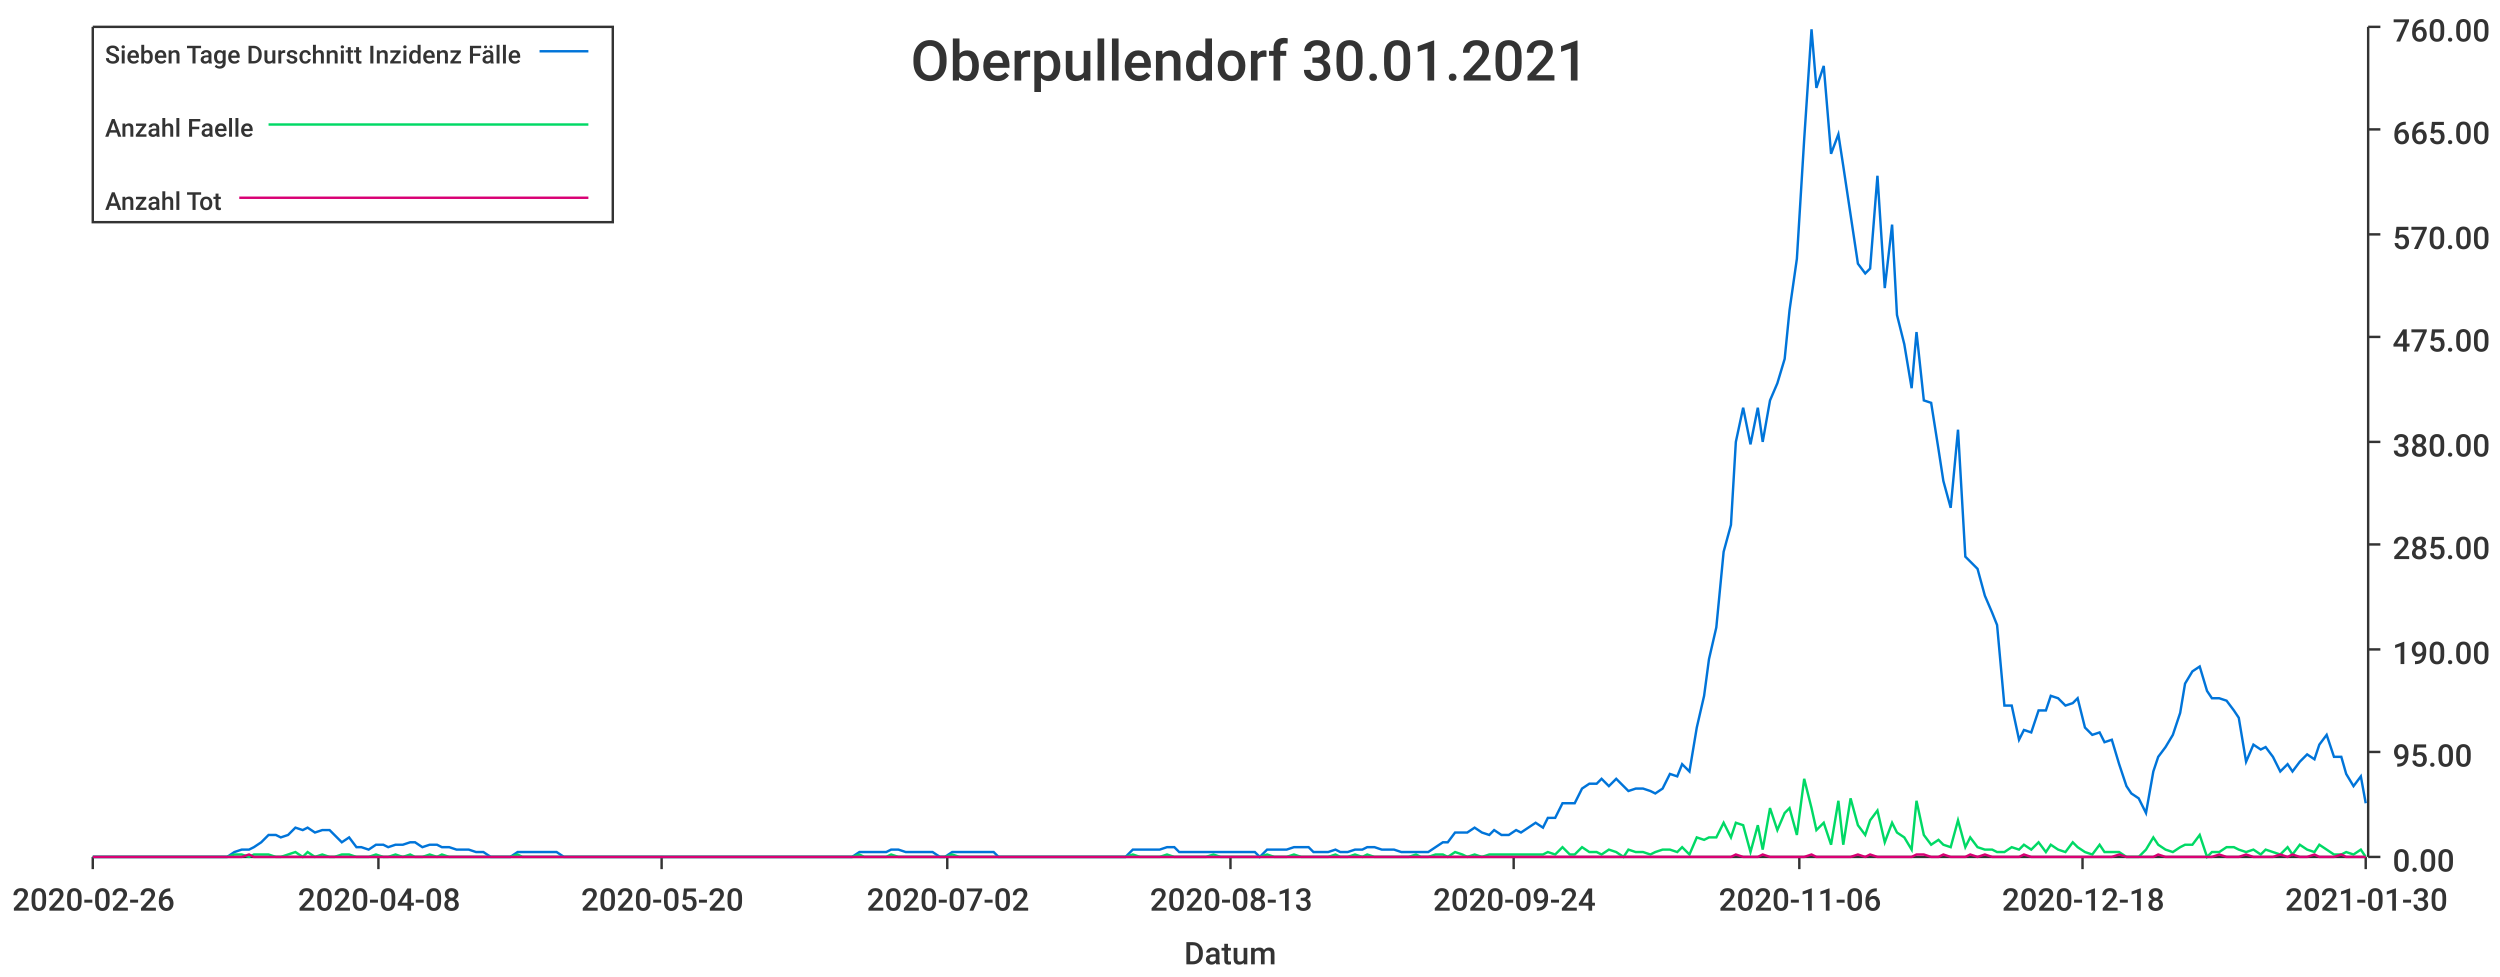
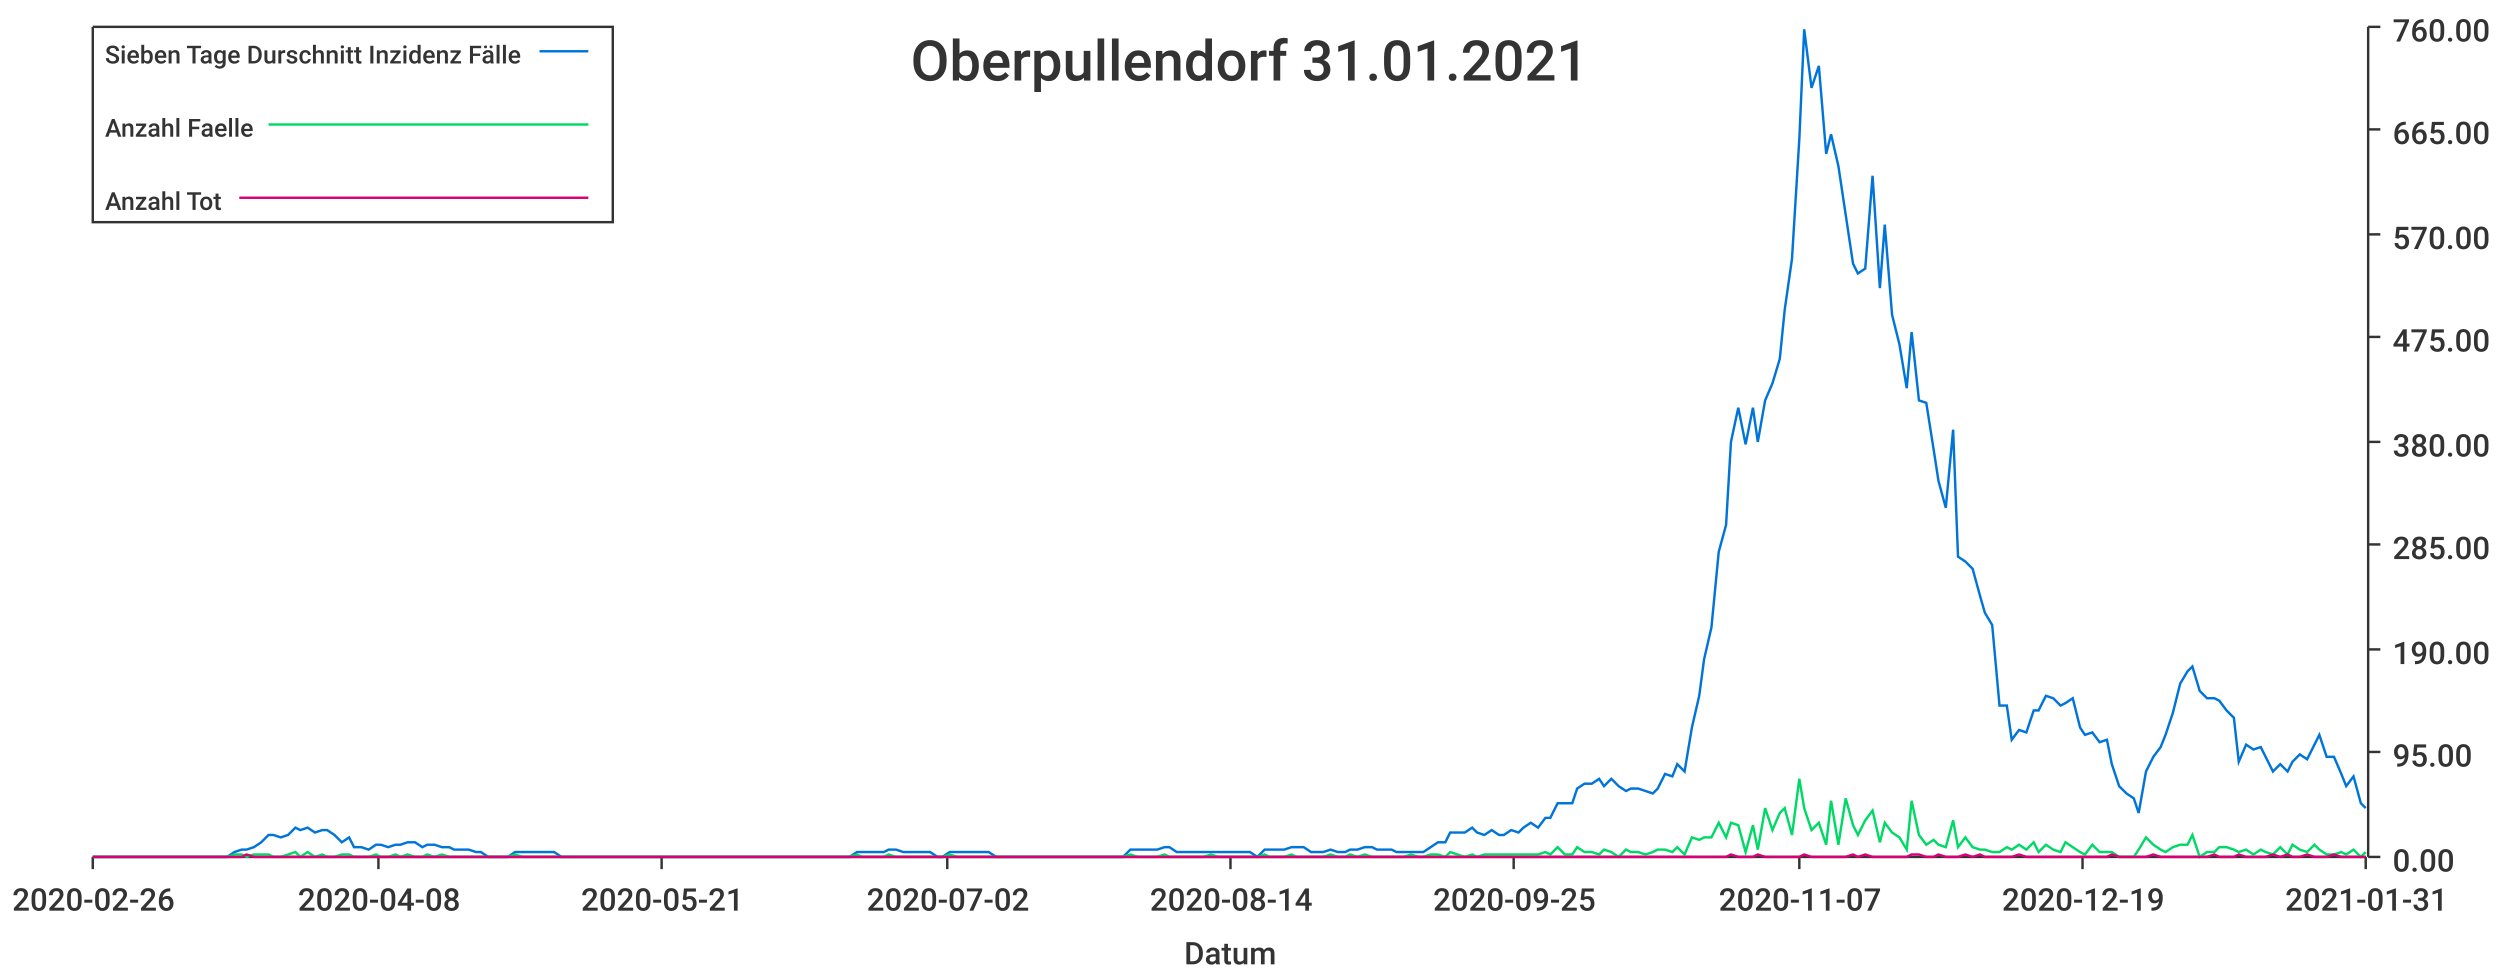
<svg xmlns="http://www.w3.org/2000/svg" width="1024" height="400">\n<path d="M 0 0 L 1024 0 L 1024 400 L 0 400 L 0 0" style="stroke-width:0;stroke:rgba(255,255,255,1.0);fill:rgba(255,255,255,1.0)" />
  <path d="M 38 11 L 969 11 L 969 351 L 38 351 L 38 11" style="stroke-width:0;stroke:rgba(255,255,255,1.0);fill:rgba(255,255,255,1.0)" />
  <path d="M 38 351 L 969 351" style="stroke-width:1;stroke:rgba(51,51,51,1.0);fill:none" />
  <path d="M 38 351 L 38 356" style="stroke-width:1;stroke:rgba(51,51,51,1.0);fill:none" />
  <text x="5" y="373" style="stroke-width:0;stroke:none;fill:rgba(51,51,51,1.0);font-size:12.8px;font-family:'Roboto Medium',sans-serif">2020-02-26</text>
  <path d="M 155 351 L 155 356" style="stroke-width:1;stroke:rgba(51,51,51,1.0);fill:none" />
  <text x="122" y="373" style="stroke-width:0;stroke:none;fill:rgba(51,51,51,1.0);font-size:12.8px;font-family:'Roboto Medium',sans-serif">2020-04-08</text>
  <path d="M 271 351 L 271 356" style="stroke-width:1;stroke:rgba(51,51,51,1.0);fill:none" />
-   <text x="238" y="373" style="stroke-width:0;stroke:none;fill:rgba(51,51,51,1.0);font-size:12.8px;font-family:'Roboto Medium',sans-serif">2020-05-20</text>
+   <text x="238" y="373" style="stroke-width:0;stroke:none;fill:rgba(51,51,51,1.0);font-size:12.8px;font-family:'Roboto Medium',sans-serif">2020-05-21</text>
  <path d="M 388 351 L 388 356" style="stroke-width:1;stroke:rgba(51,51,51,1.0);fill:none" />
  <text x="355" y="373" style="stroke-width:0;stroke:none;fill:rgba(51,51,51,1.0);font-size:12.8px;font-family:'Roboto Medium',sans-serif">2020-07-02</text>
  <path d="M 504 351 L 504 356" style="stroke-width:1;stroke:rgba(51,51,51,1.0);fill:none" />
-   <text x="471" y="373" style="stroke-width:0;stroke:none;fill:rgba(51,51,51,1.0);font-size:12.8px;font-family:'Roboto Medium',sans-serif">2020-08-13</text>
+   <text x="471" y="373" style="stroke-width:0;stroke:none;fill:rgba(51,51,51,1.0);font-size:12.8px;font-family:'Roboto Medium',sans-serif">2020-08-14</text>
  <path d="M 620 351 L 620 356" style="stroke-width:1;stroke:rgba(51,51,51,1.0);fill:none" />
-   <text x="587" y="373" style="stroke-width:0;stroke:none;fill:rgba(51,51,51,1.0);font-size:12.8px;font-family:'Roboto Medium',sans-serif">2020-09-24</text>
+   <text x="587" y="373" style="stroke-width:0;stroke:none;fill:rgba(51,51,51,1.0);font-size:12.8px;font-family:'Roboto Medium',sans-serif">2020-09-25</text>
  <path d="M 737 351 L 737 356" style="stroke-width:1;stroke:rgba(51,51,51,1.0);fill:none" />
-   <text x="704" y="373" style="stroke-width:0;stroke:none;fill:rgba(51,51,51,1.0);font-size:12.8px;font-family:'Roboto Medium',sans-serif">2020-11-06</text>
+   <text x="704" y="373" style="stroke-width:0;stroke:none;fill:rgba(51,51,51,1.0);font-size:12.8px;font-family:'Roboto Medium',sans-serif">2020-11-07</text>
  <path d="M 853 351 L 853 356" style="stroke-width:1;stroke:rgba(51,51,51,1.0);fill:none" />
-   <text x="820" y="373" style="stroke-width:0;stroke:none;fill:rgba(51,51,51,1.0);font-size:12.8px;font-family:'Roboto Medium',sans-serif">2020-12-18</text>
+   <text x="820" y="373" style="stroke-width:0;stroke:none;fill:rgba(51,51,51,1.0);font-size:12.8px;font-family:'Roboto Medium',sans-serif">2020-12-19</text>
  <path d="M 969 351 L 969 356" style="stroke-width:1;stroke:rgba(51,51,51,1.0);fill:none" />
-   <text x="936" y="373" style="stroke-width:0;stroke:none;fill:rgba(51,51,51,1.0);font-size:12.8px;font-family:'Roboto Medium',sans-serif">2021-01-30</text>
+   <text x="936" y="373" style="stroke-width:0;stroke:none;fill:rgba(51,51,51,1.0);font-size:12.8px;font-family:'Roboto Medium',sans-serif">2021-01-31</text>
  <text x="485" y="395" style="stroke-width:0;stroke:none;fill:rgba(51,51,51,1.0);font-size:12.8px;font-family:'Roboto Medium',sans-serif">Datum</text>
  <path d="M 970 351 L 970 11" style="stroke-width:1;stroke:rgba(51,51,51,1.0);fill:none" />
  <path d="M 970 351 L 975 351" style="stroke-width:1;stroke:rgba(51,51,51,1.0);fill:none" />
  <text x="980" y="357" style="stroke-width:0;stroke:none;fill:rgba(51,51,51,1.0);font-size:12.8px;font-family:'Roboto Medium',sans-serif">0.00</text>
  <path d="M 970 308 L 975 308" style="stroke-width:1;stroke:rgba(51,51,51,1.0);fill:none" />
  <text x="980" y="314" style="stroke-width:0;stroke:none;fill:rgba(51,51,51,1.0);font-size:12.8px;font-family:'Roboto Medium',sans-serif">95.00</text>
  <path d="M 970 266 L 975 266" style="stroke-width:1;stroke:rgba(51,51,51,1.0);fill:none" />
  <text x="980" y="272" style="stroke-width:0;stroke:none;fill:rgba(51,51,51,1.0);font-size:12.8px;font-family:'Roboto Medium',sans-serif">190.00</text>
  <path d="M 970 223 L 975 223" style="stroke-width:1;stroke:rgba(51,51,51,1.0);fill:none" />
  <text x="980" y="229" style="stroke-width:0;stroke:none;fill:rgba(51,51,51,1.0);font-size:12.8px;font-family:'Roboto Medium',sans-serif">285.00</text>
  <path d="M 970 181 L 975 181" style="stroke-width:1;stroke:rgba(51,51,51,1.0);fill:none" />
  <text x="980" y="187" style="stroke-width:0;stroke:none;fill:rgba(51,51,51,1.0);font-size:12.8px;font-family:'Roboto Medium',sans-serif">380.00</text>
  <path d="M 970 138 L 975 138" style="stroke-width:1;stroke:rgba(51,51,51,1.0);fill:none" />
  <text x="980" y="144" style="stroke-width:0;stroke:none;fill:rgba(51,51,51,1.0);font-size:12.8px;font-family:'Roboto Medium',sans-serif">475.00</text>
  <path d="M 970 96 L 975 96" style="stroke-width:1;stroke:rgba(51,51,51,1.0);fill:none" />
  <text x="980" y="102" style="stroke-width:0;stroke:none;fill:rgba(51,51,51,1.0);font-size:12.8px;font-family:'Roboto Medium',sans-serif">570.00</text>
  <path d="M 970 53 L 975 53" style="stroke-width:1;stroke:rgba(51,51,51,1.0);fill:none" />
  <text x="980" y="59" style="stroke-width:0;stroke:none;fill:rgba(51,51,51,1.0);font-size:12.8px;font-family:'Roboto Medium',sans-serif">665.00</text>
  <path d="M 970 11 L 975 11" style="stroke-width:1;stroke:rgba(51,51,51,1.0);fill:none" />
  <text x="980" y="17" style="stroke-width:0;stroke:none;fill:rgba(51,51,51,1.0);font-size:12.8px;font-family:'Roboto Medium',sans-serif">760.00</text>
-   <path d="M 38 351 L 41 351 L 44 351 L 47 351 L 49 351 L 52 351 L 55 351 L 58 351 L 60 351 L 63 351 L 66 351 L 69 351 L 71 351 L 74 351 L 77 351 L 80 351 L 82 351 L 85 351 L 88 351 L 91 351 L 93 351 L 96 349 L 99 348 L 102 348 L 104 347 L 107 345 L 110 342 L 113 342 L 115 343 L 118 342 L 121 339 L 124 340 L 126 339 L 129 341 L 132 340 L 135 340 L 137 342 L 140 345 L 143 343 L 146 347 L 148 347 L 151 348 L 154 346 L 157 346 L 159 347 L 162 346 L 165 346 L 168 345 L 170 345 L 173 347 L 176 346 L 179 346 L 181 347 L 184 347 L 187 348 L 190 348 L 192 348 L 195 349 L 198 349 L 201 351 L 203 351 L 206 351 L 209 351 L 212 349 L 214 349 L 217 349 L 220 349 L 223 349 L 225 349 L 228 349 L 231 351 L 233 351 L 236 351 L 239 351 L 242 351 L 244 351 L 247 351 L 250 351 L 253 351 L 255 351 L 258 351 L 261 351 L 264 351 L 266 351 L 269 351 L 272 351 L 275 351 L 277 351 L 280 351 L 283 351 L 286 351 L 288 351 L 291 351 L 294 351 L 297 351 L 299 351 L 302 351 L 305 351 L 308 351 L 310 351 L 313 351 L 316 351 L 319 351 L 321 351 L 324 351 L 327 351 L 330 351 L 332 351 L 335 351 L 338 351 L 341 351 L 343 351 L 346 351 L 349 351 L 352 349 L 354 349 L 357 349 L 360 349 L 363 349 L 365 348 L 368 348 L 371 349 L 374 349 L 376 349 L 379 349 L 382 349 L 385 351 L 387 351 L 390 349 L 393 349 L 396 349 L 398 349 L 401 349 L 404 349 L 407 349 L 409 351 L 412 351 L 415 351 L 417 351 L 420 351 L 423 351 L 426 351 L 428 351 L 431 351 L 434 351 L 437 351 L 439 351 L 442 351 L 445 351 L 448 351 L 450 351 L 453 351 L 456 351 L 459 351 L 461 351 L 464 348 L 467 348 L 470 348 L 472 348 L 475 348 L 478 347 L 481 347 L 483 349 L 486 349 L 489 349 L 492 349 L 494 349 L 497 349 L 500 349 L 503 349 L 505 349 L 508 349 L 511 349 L 514 349 L 516 351 L 519 348 L 522 348 L 525 348 L 527 348 L 530 347 L 533 347 L 536 347 L 538 349 L 541 349 L 544 349 L 547 348 L 549 349 L 552 349 L 555 348 L 558 348 L 560 347 L 563 347 L 566 348 L 569 348 L 571 348 L 574 349 L 577 349 L 580 349 L 582 349 L 585 349 L 588 347 L 591 345 L 593 345 L 596 341 L 599 341 L 601 341 L 604 339 L 607 341 L 610 342 L 612 340 L 615 342 L 618 342 L 621 340 L 623 341 L 626 339 L 629 337 L 632 339 L 634 335 L 637 335 L 640 329 L 643 329 L 645 329 L 648 323 L 651 321 L 654 321 L 656 319 L 659 322 L 662 319 L 665 322 L 667 324 L 670 323 L 673 323 L 676 324 L 678 325 L 681 323 L 684 317 L 687 318 L 689 313 L 692 316 L 695 298 L 698 285 L 700 270 L 703 257 L 706 226 L 709 215 L 711 181 L 714 167 L 717 182 L 720 167 L 722 181 L 725 164 L 728 157 L 731 147 L 733 127 L 736 106 L 739 57 L 742 12 L 744 36 L 747 27 L 750 63 L 753 55 L 755 68 L 758 88 L 761 108 L 764 112 L 766 110 L 769 72 L 772 118 L 775 92 L 777 129 L 780 141 L 783 159 L 785 136 L 788 164 L 791 165 L 794 184 L 796 197 L 799 208 L 802 176 L 805 228 L 807 230 L 810 233 L 813 244 L 816 251 L 818 256 L 821 289 L 824 289 L 827 303 L 829 299 L 832 300 L 835 291 L 838 291 L 840 285 L 843 286 L 846 289 L 849 288 L 851 286 L 854 298 L 857 301 L 860 300 L 862 304 L 865 303 L 868 313 L 871 322 L 873 325 L 876 327 L 879 333 L 882 316 L 884 310 L 887 306 L 890 301 L 893 292 L 895 280 L 898 275 L 901 273 L 904 283 L 906 286 L 909 286 L 912 287 L 915 291 L 917 294 L 920 312 L 923 305 L 926 307 L 928 306 L 931 310 L 934 316 L 937 313 L 939 316 L 942 312 L 945 309 L 948 311 L 950 305 L 953 301 L 956 310 L 959 310 L 961 317 L 964 322 L 967 318 L 969 329" style="stroke-width:1;stroke:rgba(0,116,217,1.0);fill:none" />
-   <path d="M 38 351 L 41 351 L 44 351 L 47 351 L 49 351 L 52 351 L 55 351 L 58 351 L 60 351 L 63 351 L 66 351 L 69 351 L 71 351 L 74 351 L 77 351 L 80 351 L 82 351 L 85 351 L 88 351 L 91 351 L 93 351 L 96 350 L 99 350 L 102 351 L 104 350 L 107 350 L 110 350 L 113 351 L 115 351 L 118 350 L 121 349 L 124 351 L 126 349 L 129 351 L 132 350 L 135 351 L 137 351 L 140 350 L 143 350 L 146 351 L 148 351 L 151 351 L 154 350 L 157 351 L 159 351 L 162 350 L 165 351 L 168 350 L 170 351 L 173 351 L 176 350 L 179 351 L 181 350 L 184 351 L 187 351 L 190 351 L 192 351 L 195 351 L 198 351 L 201 351 L 203 351 L 206 351 L 209 351 L 212 350 L 214 351 L 217 351 L 220 351 L 223 351 L 225 351 L 228 351 L 231 351 L 233 351 L 236 351 L 239 351 L 242 351 L 244 351 L 247 351 L 250 351 L 253 351 L 255 351 L 258 351 L 261 351 L 264 351 L 266 351 L 269 351 L 272 351 L 275 351 L 277 351 L 280 351 L 283 351 L 286 351 L 288 351 L 291 351 L 294 351 L 297 351 L 299 351 L 302 351 L 305 351 L 308 351 L 310 351 L 313 351 L 316 351 L 319 351 L 321 351 L 324 351 L 327 351 L 330 351 L 332 351 L 335 351 L 338 351 L 341 351 L 343 351 L 346 351 L 349 351 L 352 350 L 354 351 L 357 351 L 360 351 L 363 351 L 365 350 L 368 351 L 371 351 L 374 351 L 376 351 L 379 351 L 382 351 L 385 351 L 387 351 L 390 350 L 393 351 L 396 351 L 398 351 L 401 351 L 404 351 L 407 351 L 409 351 L 412 351 L 415 351 L 417 351 L 420 351 L 423 351 L 426 351 L 428 351 L 431 351 L 434 351 L 437 351 L 439 351 L 442 351 L 445 351 L 448 351 L 450 351 L 453 351 L 456 351 L 459 351 L 461 351 L 464 350 L 467 351 L 470 351 L 472 351 L 475 351 L 478 350 L 481 351 L 483 351 L 486 351 L 489 351 L 492 351 L 494 351 L 497 350 L 500 351 L 503 351 L 505 351 L 508 351 L 511 351 L 514 351 L 516 351 L 519 350 L 522 351 L 525 351 L 527 351 L 530 350 L 533 351 L 536 351 L 538 351 L 541 351 L 544 351 L 547 350 L 549 351 L 552 351 L 555 350 L 558 351 L 560 350 L 563 351 L 566 351 L 569 351 L 571 351 L 574 351 L 577 351 L 580 350 L 582 351 L 585 351 L 588 350 L 591 350 L 593 351 L 596 349 L 599 350 L 601 351 L 604 350 L 607 351 L 610 350 L 612 350 L 615 350 L 618 350 L 621 350 L 623 350 L 626 350 L 629 350 L 632 350 L 634 349 L 637 350 L 640 347 L 643 350 L 645 350 L 648 347 L 651 349 L 654 349 L 656 350 L 659 348 L 662 349 L 665 351 L 667 348 L 670 349 L 673 349 L 676 350 L 678 349 L 681 348 L 684 348 L 687 349 L 689 347 L 692 350 L 695 343 L 698 344 L 700 343 L 703 343 L 706 337 L 709 343 L 711 337 L 714 338 L 717 349 L 720 338 L 722 348 L 725 331 L 728 340 L 731 333 L 733 331 L 736 342 L 739 319 L 742 331 L 744 340 L 747 337 L 750 346 L 753 328 L 755 346 L 758 327 L 761 338 L 764 342 L 766 336 L 769 332 L 772 345 L 775 337 L 777 341 L 780 343 L 783 348 L 785 328 L 788 342 L 791 346 L 794 344 L 796 346 L 799 347 L 802 336 L 805 347 L 807 343 L 810 347 L 813 348 L 816 348 L 818 349 L 821 349 L 824 347 L 827 348 L 829 346 L 832 348 L 835 345 L 838 349 L 840 346 L 843 348 L 846 349 L 849 345 L 851 347 L 854 349 L 857 350 L 860 346 L 862 349 L 865 349 L 868 349 L 871 351 L 873 351 L 876 351 L 879 348 L 882 343 L 884 346 L 887 348 L 890 349 L 893 347 L 895 346 L 898 346 L 901 342 L 904 351 L 906 349 L 909 349 L 912 347 L 915 347 L 917 348 L 920 349 L 923 348 L 926 350 L 928 348 L 931 349 L 934 350 L 937 347 L 939 350 L 942 346 L 945 348 L 948 349 L 950 346 L 953 348 L 956 350 L 959 350 L 961 349 L 964 350 L 967 348 L 969 351" style="stroke-width:1;stroke:rgba(0,217,101,1.0);fill:none" />
-   <path d="M 38 351 L 41 351 L 44 351 L 47 351 L 49 351 L 52 351 L 55 351 L 58 351 L 60 351 L 63 351 L 66 351 L 69 351 L 71 351 L 74 351 L 77 351 L 80 351 L 82 351 L 85 351 L 88 351 L 91 351 L 93 351 L 96 351 L 99 351 L 102 350 L 104 351 L 107 351 L 110 351 L 113 351 L 115 351 L 118 351 L 121 351 L 124 351 L 126 351 L 129 351 L 132 351 L 135 351 L 137 351 L 140 351 L 143 351 L 146 351 L 148 351 L 151 351 L 154 351 L 157 351 L 159 351 L 162 351 L 165 351 L 168 351 L 170 351 L 173 351 L 176 351 L 179 351 L 181 351 L 184 351 L 187 351 L 190 351 L 192 351 L 195 351 L 198 351 L 201 351 L 203 351 L 206 351 L 209 351 L 212 351 L 214 351 L 217 351 L 220 351 L 223 351 L 225 351 L 228 351 L 231 351 L 233 351 L 236 351 L 239 351 L 242 351 L 244 351 L 247 351 L 250 351 L 253 351 L 255 351 L 258 351 L 261 351 L 264 351 L 266 351 L 269 351 L 272 351 L 275 351 L 277 351 L 280 351 L 283 351 L 286 351 L 288 351 L 291 351 L 294 351 L 297 351 L 299 351 L 302 351 L 305 351 L 308 351 L 310 351 L 313 351 L 316 351 L 319 351 L 321 351 L 324 351 L 327 351 L 330 351 L 332 351 L 335 351 L 338 351 L 341 351 L 343 351 L 346 351 L 349 351 L 352 351 L 354 351 L 357 351 L 360 351 L 363 351 L 365 351 L 368 351 L 371 351 L 374 351 L 376 351 L 379 351 L 382 351 L 385 351 L 387 351 L 390 351 L 393 351 L 396 351 L 398 351 L 401 351 L 404 351 L 407 351 L 409 351 L 412 351 L 415 351 L 417 351 L 420 351 L 423 351 L 426 351 L 428 351 L 431 351 L 434 351 L 437 351 L 439 351 L 442 351 L 445 351 L 448 351 L 450 351 L 453 351 L 456 351 L 459 351 L 461 351 L 464 351 L 467 351 L 470 351 L 472 351 L 475 351 L 478 351 L 481 351 L 483 351 L 486 351 L 489 351 L 492 351 L 494 351 L 497 351 L 500 351 L 503 351 L 505 351 L 508 351 L 511 351 L 514 351 L 516 351 L 519 351 L 522 351 L 525 351 L 527 351 L 530 351 L 533 351 L 536 351 L 538 351 L 541 351 L 544 351 L 547 351 L 549 351 L 552 351 L 555 351 L 558 351 L 560 351 L 563 351 L 566 351 L 569 351 L 571 351 L 574 351 L 577 351 L 580 351 L 582 351 L 585 351 L 588 351 L 591 351 L 593 351 L 596 351 L 599 351 L 601 351 L 604 351 L 607 351 L 610 351 L 612 351 L 615 351 L 618 351 L 621 351 L 623 351 L 626 351 L 629 351 L 632 351 L 634 351 L 637 351 L 640 351 L 643 351 L 645 351 L 648 351 L 651 351 L 654 351 L 656 351 L 659 351 L 662 351 L 665 351 L 667 351 L 670 351 L 673 351 L 676 351 L 678 351 L 681 351 L 684 351 L 687 351 L 689 351 L 692 351 L 695 351 L 698 351 L 700 351 L 703 351 L 706 351 L 709 351 L 711 350 L 714 351 L 717 351 L 720 351 L 722 350 L 725 351 L 728 351 L 731 351 L 733 351 L 736 351 L 739 351 L 742 350 L 744 351 L 747 351 L 750 351 L 753 351 L 755 351 L 758 351 L 761 350 L 764 351 L 766 350 L 769 351 L 772 351 L 775 351 L 777 351 L 780 351 L 783 351 L 785 350 L 788 350 L 791 351 L 794 351 L 796 350 L 799 351 L 802 351 L 805 351 L 807 350 L 810 351 L 813 350 L 816 351 L 818 351 L 821 351 L 824 351 L 827 351 L 829 350 L 832 351 L 835 351 L 838 351 L 840 351 L 843 351 L 846 351 L 849 351 L 851 351 L 854 351 L 857 351 L 860 351 L 862 351 L 865 351 L 868 350 L 871 351 L 873 351 L 876 351 L 879 351 L 882 351 L 884 350 L 887 351 L 890 351 L 893 351 L 895 351 L 898 351 L 901 351 L 904 351 L 906 351 L 909 350 L 912 351 L 915 351 L 917 351 L 920 350 L 923 351 L 926 351 L 928 351 L 931 351 L 934 350 L 937 351 L 939 350 L 942 351 L 945 351 L 948 350 L 950 351 L 953 351 L 956 351 L 959 350 L 961 351 L 964 351 L 967 351 L 969 351" style="stroke-width:1;stroke:rgba(217,0,116,1.0);fill:none" />
-   <text x="373" y="33" style="stroke-width:0;stroke:none;fill:rgba(51,51,51,1.0);font-size:23.0px;font-family:'Roboto Medium',sans-serif">Oberpullendorf 30.01.2021</text>
+   <path d="M 38 351 L 41 351 L 44 351 L 47 351 L 49 351 L 52 351 L 55 351 L 58 351 L 60 351 L 63 351 L 66 351 L 69 351 L 71 351 L 74 351 L 77 351 L 80 351 L 82 351 L 85 351 L 88 351 L 91 351 L 93 351 L 96 349 L 99 348 L 101 348 L 104 347 L 107 345 L 110 342 L 112 342 L 115 343 L 118 342 L 121 339 L 123 340 L 126 339 L 129 341 L 132 340 L 134 340 L 137 342 L 140 345 L 143 343 L 145 347 L 148 347 L 151 348 L 154 346 L 156 346 L 159 347 L 162 346 L 164 346 L 167 345 L 170 345 L 173 347 L 175 346 L 178 346 L 181 347 L 184 347 L 186 348 L 189 348 L 192 348 L 195 349 L 197 349 L 200 351 L 203 351 L 206 351 L 208 351 L 211 349 L 214 349 L 216 349 L 219 349 L 222 349 L 225 349 L 227 349 L 230 351 L 233 351 L 236 351 L 238 351 L 241 351 L 244 351 L 247 351 L 249 351 L 252 351 L 255 351 L 258 351 L 260 351 L 263 351 L 266 351 L 269 351 L 271 351 L 274 351 L 277 351 L 279 351 L 282 351 L 285 351 L 288 351 L 290 351 L 293 351 L 296 351 L 299 351 L 301 351 L 304 351 L 307 351 L 310 351 L 312 351 L 315 351 L 318 351 L 321 351 L 323 351 L 326 351 L 329 351 L 331 351 L 334 351 L 337 351 L 340 351 L 342 351 L 345 351 L 348 351 L 351 349 L 353 349 L 356 349 L 359 349 L 362 349 L 364 348 L 367 348 L 370 349 L 373 349 L 375 349 L 378 349 L 381 349 L 384 351 L 386 351 L 389 349 L 392 349 L 394 349 L 397 349 L 400 349 L 403 349 L 405 349 L 408 351 L 411 351 L 414 351 L 416 351 L 419 351 L 422 351 L 425 351 L 427 351 L 430 351 L 433 351 L 436 351 L 438 351 L 441 351 L 444 351 L 446 351 L 449 351 L 452 351 L 455 351 L 457 351 L 460 351 L 463 348 L 466 348 L 468 348 L 471 348 L 474 348 L 477 347 L 479 347 L 482 349 L 485 349 L 488 349 L 490 349 L 493 349 L 496 349 L 499 349 L 501 349 L 504 349 L 507 349 L 509 349 L 512 349 L 515 351 L 518 348 L 520 348 L 523 348 L 526 348 L 529 347 L 531 347 L 534 347 L 537 349 L 540 349 L 542 349 L 545 348 L 548 349 L 551 349 L 553 348 L 556 348 L 559 347 L 562 347 L 564 348 L 567 348 L 570 348 L 572 349 L 575 349 L 578 349 L 581 349 L 583 349 L 586 347 L 589 345 L 592 345 L 594 341 L 597 341 L 600 341 L 603 339 L 605 341 L 608 342 L 611 340 L 614 342 L 616 342 L 619 340 L 622 341 L 624 339 L 627 337 L 630 339 L 633 335 L 635 335 L 638 329 L 641 329 L 644 329 L 646 323 L 649 321 L 652 321 L 655 319 L 657 322 L 660 319 L 663 322 L 666 324 L 668 323 L 671 323 L 674 324 L 677 325 L 679 323 L 682 317 L 685 318 L 687 313 L 690 316 L 693 298 L 696 285 L 698 270 L 701 257 L 704 226 L 707 215 L 709 181 L 712 167 L 715 182 L 718 167 L 720 181 L 723 164 L 726 157 L 729 147 L 731 127 L 734 106 L 737 57 L 739 12 L 742 36 L 745 27 L 748 63 L 750 55 L 753 68 L 756 88 L 759 108 L 761 112 L 764 110 L 767 72 L 770 118 L 772 92 L 775 129 L 778 141 L 781 159 L 783 136 L 786 164 L 789 165 L 792 184 L 794 197 L 797 208 L 800 176 L 802 228 L 805 230 L 808 233 L 811 244 L 813 251 L 816 256 L 819 289 L 822 289 L 824 303 L 827 299 L 830 300 L 833 291 L 835 291 L 838 285 L 841 286 L 844 289 L 846 288 L 849 286 L 852 298 L 854 301 L 857 300 L 860 304 L 863 303 L 865 313 L 868 322 L 871 325 L 874 327 L 876 333 L 879 316 L 882 310 L 885 306 L 887 301 L 890 292 L 893 280 L 896 275 L 898 273 L 901 283 L 904 286 L 907 286 L 909 287 L 912 291 L 915 294 L 917 312 L 920 305 L 923 307 L 926 306 L 928 310 L 931 316 L 934 313 L 937 316 L 939 312 L 942 309 L 945 311 L 948 305 L 950 301 L 953 310 L 956 310 L 959 317 L 961 322 L 964 318 L 967 329 L 969 331" style="stroke-width:1;stroke:rgba(0,116,217,1.0);fill:none" />
+   <path d="M 38 351 L 41 351 L 44 351 L 47 351 L 49 351 L 52 351 L 55 351 L 58 351 L 60 351 L 63 351 L 66 351 L 69 351 L 71 351 L 74 351 L 77 351 L 80 351 L 82 351 L 85 351 L 88 351 L 91 351 L 93 351 L 96 350 L 99 350 L 101 351 L 104 350 L 107 350 L 110 350 L 112 351 L 115 351 L 118 350 L 121 349 L 123 351 L 126 349 L 129 351 L 132 350 L 134 351 L 137 351 L 140 350 L 143 350 L 145 351 L 148 351 L 151 351 L 154 350 L 156 351 L 159 351 L 162 350 L 164 351 L 167 350 L 170 351 L 173 351 L 175 350 L 178 351 L 181 350 L 184 351 L 186 351 L 189 351 L 192 351 L 195 351 L 197 351 L 200 351 L 203 351 L 206 351 L 208 351 L 211 350 L 214 351 L 216 351 L 219 351 L 222 351 L 225 351 L 227 351 L 230 351 L 233 351 L 236 351 L 238 351 L 241 351 L 244 351 L 247 351 L 249 351 L 252 351 L 255 351 L 258 351 L 260 351 L 263 351 L 266 351 L 269 351 L 271 351 L 274 351 L 277 351 L 279 351 L 282 351 L 285 351 L 288 351 L 290 351 L 293 351 L 296 351 L 299 351 L 301 351 L 304 351 L 307 351 L 310 351 L 312 351 L 315 351 L 318 351 L 321 351 L 323 351 L 326 351 L 329 351 L 331 351 L 334 351 L 337 351 L 340 351 L 342 351 L 345 351 L 348 351 L 351 350 L 353 351 L 356 351 L 359 351 L 362 351 L 364 350 L 367 351 L 370 351 L 373 351 L 375 351 L 378 351 L 381 351 L 384 351 L 386 351 L 389 350 L 392 351 L 394 351 L 397 351 L 400 351 L 403 351 L 405 351 L 408 351 L 411 351 L 414 351 L 416 351 L 419 351 L 422 351 L 425 351 L 427 351 L 430 351 L 433 351 L 436 351 L 438 351 L 441 351 L 444 351 L 446 351 L 449 351 L 452 351 L 455 351 L 457 351 L 460 351 L 463 350 L 466 351 L 468 351 L 471 351 L 474 351 L 477 350 L 479 351 L 482 351 L 485 351 L 488 351 L 490 351 L 493 351 L 496 350 L 499 351 L 501 351 L 504 351 L 507 351 L 509 351 L 512 351 L 515 351 L 518 350 L 520 351 L 523 351 L 526 351 L 529 350 L 531 351 L 534 351 L 537 351 L 540 351 L 542 351 L 545 350 L 548 351 L 551 351 L 553 350 L 556 351 L 559 350 L 562 351 L 564 351 L 567 351 L 570 351 L 572 351 L 575 351 L 578 350 L 581 351 L 583 351 L 586 350 L 589 350 L 592 351 L 594 349 L 597 350 L 600 351 L 603 350 L 605 351 L 608 350 L 611 350 L 614 350 L 616 350 L 619 350 L 622 350 L 624 350 L 627 350 L 630 350 L 633 349 L 635 350 L 638 347 L 641 350 L 644 350 L 646 347 L 649 349 L 652 349 L 655 350 L 657 348 L 660 349 L 663 351 L 666 348 L 668 349 L 671 349 L 674 350 L 677 349 L 679 348 L 682 348 L 685 349 L 687 347 L 690 350 L 693 343 L 696 344 L 698 343 L 701 343 L 704 337 L 707 343 L 709 337 L 712 338 L 715 349 L 718 338 L 720 348 L 723 331 L 726 340 L 729 333 L 731 331 L 734 342 L 737 319 L 739 331 L 742 340 L 745 337 L 748 346 L 750 328 L 753 346 L 756 327 L 759 338 L 761 342 L 764 336 L 767 332 L 770 345 L 772 337 L 775 341 L 778 343 L 781 348 L 783 328 L 786 342 L 789 346 L 792 344 L 794 346 L 797 347 L 800 336 L 802 347 L 805 343 L 808 347 L 811 348 L 813 348 L 816 349 L 819 349 L 822 347 L 824 348 L 827 346 L 830 348 L 833 345 L 835 349 L 838 346 L 841 348 L 844 349 L 846 345 L 849 347 L 852 349 L 854 350 L 857 346 L 860 349 L 863 349 L 865 349 L 868 351 L 871 351 L 874 351 L 876 348 L 879 343 L 882 346 L 885 348 L 887 349 L 890 347 L 893 346 L 896 346 L 898 342 L 901 351 L 904 349 L 907 349 L 909 347 L 912 347 L 915 348 L 917 349 L 920 348 L 923 350 L 926 348 L 928 349 L 931 350 L 934 347 L 937 350 L 939 346 L 942 348 L 945 349 L 948 346 L 950 348 L 953 350 L 956 350 L 959 349 L 961 350 L 964 348 L 967 351 L 969 349" style="stroke-width:1;stroke:rgba(0,217,101,1.0);fill:none" />
+   <path d="M 38 351 L 41 351 L 44 351 L 47 351 L 49 351 L 52 351 L 55 351 L 58 351 L 60 351 L 63 351 L 66 351 L 69 351 L 71 351 L 74 351 L 77 351 L 80 351 L 82 351 L 85 351 L 88 351 L 91 351 L 93 351 L 96 351 L 99 351 L 101 350 L 104 351 L 107 351 L 110 351 L 112 351 L 115 351 L 118 351 L 121 351 L 123 351 L 126 351 L 129 351 L 132 351 L 134 351 L 137 351 L 140 351 L 143 351 L 145 351 L 148 351 L 151 351 L 154 351 L 156 351 L 159 351 L 162 351 L 164 351 L 167 351 L 170 351 L 173 351 L 175 351 L 178 351 L 181 351 L 184 351 L 186 351 L 189 351 L 192 351 L 195 351 L 197 351 L 200 351 L 203 351 L 206 351 L 208 351 L 211 351 L 214 351 L 216 351 L 219 351 L 222 351 L 225 351 L 227 351 L 230 351 L 233 351 L 236 351 L 238 351 L 241 351 L 244 351 L 247 351 L 249 351 L 252 351 L 255 351 L 258 351 L 260 351 L 263 351 L 266 351 L 269 351 L 271 351 L 274 351 L 277 351 L 279 351 L 282 351 L 285 351 L 288 351 L 290 351 L 293 351 L 296 351 L 299 351 L 301 351 L 304 351 L 307 351 L 310 351 L 312 351 L 315 351 L 318 351 L 321 351 L 323 351 L 326 351 L 329 351 L 331 351 L 334 351 L 337 351 L 340 351 L 342 351 L 345 351 L 348 351 L 351 351 L 353 351 L 356 351 L 359 351 L 362 351 L 364 351 L 367 351 L 370 351 L 373 351 L 375 351 L 378 351 L 381 351 L 384 351 L 386 351 L 389 351 L 392 351 L 394 351 L 397 351 L 400 351 L 403 351 L 405 351 L 408 351 L 411 351 L 414 351 L 416 351 L 419 351 L 422 351 L 425 351 L 427 351 L 430 351 L 433 351 L 436 351 L 438 351 L 441 351 L 444 351 L 446 351 L 449 351 L 452 351 L 455 351 L 457 351 L 460 351 L 463 351 L 466 351 L 468 351 L 471 351 L 474 351 L 477 351 L 479 351 L 482 351 L 485 351 L 488 351 L 490 351 L 493 351 L 496 351 L 499 351 L 501 351 L 504 351 L 507 351 L 509 351 L 512 351 L 515 351 L 518 351 L 520 351 L 523 351 L 526 351 L 529 351 L 531 351 L 534 351 L 537 351 L 540 351 L 542 351 L 545 351 L 548 351 L 551 351 L 553 351 L 556 351 L 559 351 L 562 351 L 564 351 L 567 351 L 570 351 L 572 351 L 575 351 L 578 351 L 581 351 L 583 351 L 586 351 L 589 351 L 592 351 L 594 351 L 597 351 L 600 351 L 603 351 L 605 351 L 608 351 L 611 351 L 614 351 L 616 351 L 619 351 L 622 351 L 624 351 L 627 351 L 630 351 L 633 351 L 635 351 L 638 351 L 641 351 L 644 351 L 646 351 L 649 351 L 652 351 L 655 351 L 657 351 L 660 351 L 663 351 L 666 351 L 668 351 L 671 351 L 674 351 L 677 351 L 679 351 L 682 351 L 685 351 L 687 351 L 690 351 L 693 351 L 696 351 L 698 351 L 701 351 L 704 351 L 707 351 L 709 350 L 712 351 L 715 351 L 718 351 L 720 350 L 723 351 L 726 351 L 729 351 L 731 351 L 734 351 L 737 351 L 739 350 L 742 351 L 745 351 L 748 351 L 750 351 L 753 351 L 756 351 L 759 350 L 761 351 L 764 350 L 767 351 L 770 351 L 772 351 L 775 351 L 778 351 L 781 351 L 783 350 L 786 350 L 789 351 L 792 351 L 794 350 L 797 351 L 800 351 L 802 351 L 805 350 L 808 351 L 811 350 L 813 351 L 816 351 L 819 351 L 822 351 L 824 351 L 827 350 L 830 351 L 833 351 L 835 351 L 838 351 L 841 351 L 844 351 L 846 351 L 849 351 L 852 351 L 854 351 L 857 351 L 860 351 L 863 351 L 865 350 L 868 351 L 871 351 L 874 351 L 876 351 L 879 351 L 882 350 L 885 351 L 887 351 L 890 351 L 893 351 L 896 351 L 898 351 L 901 351 L 904 351 L 907 350 L 909 351 L 912 351 L 915 351 L 917 350 L 920 351 L 923 351 L 926 351 L 928 351 L 931 350 L 934 351 L 937 350 L 939 351 L 942 351 L 945 350 L 948 351 L 950 351 L 953 351 L 956 350 L 959 351 L 961 351 L 964 351 L 967 351 L 969 351" style="stroke-width:1;stroke:rgba(217,0,116,1.0);fill:none" />
+   <text x="373" y="33" style="stroke-width:0;stroke:none;fill:rgba(51,51,51,1.0);font-size:23.0px;font-family:'Roboto Medium',sans-serif">Oberpullendorf 31.01.2021</text>
  <path d="M 38 11 L 251 11 L 251 91 L 38 91 L 38 11" style="stroke-width:1;stroke:rgba(51,51,51,1.0);fill:rgba(255,255,255,1.0)" />
  <text x="43" y="26" style="stroke-width:0;stroke:none;fill:rgba(51,51,51,1.0);font-size:10.2px;font-family:'Roboto Medium',sans-serif">Sieben Tage Durschnitt Inzidenz Fälle</text>
  <path d="M 221 21 L 241 21" style="stroke-width:1;stroke:rgba(0,116,217,1.0);fill:none" />
  <text x="43" y="56" style="stroke-width:0;stroke:none;fill:rgba(51,51,51,1.0);font-size:10.2px;font-family:'Roboto Medium',sans-serif">Anzahl Faelle</text>
  <path d="M 110 51 L 241 51" style="stroke-width:1;stroke:rgba(0,217,101,1.0);fill:none" />
  <text x="43" y="86" style="stroke-width:0;stroke:none;fill:rgba(51,51,51,1.0);font-size:10.2px;font-family:'Roboto Medium',sans-serif">Anzahl Tot</text>
  <path d="M 98 81 L 241 81" style="stroke-width:1;stroke:rgba(217,0,116,1.0);fill:none" />
</svg>
